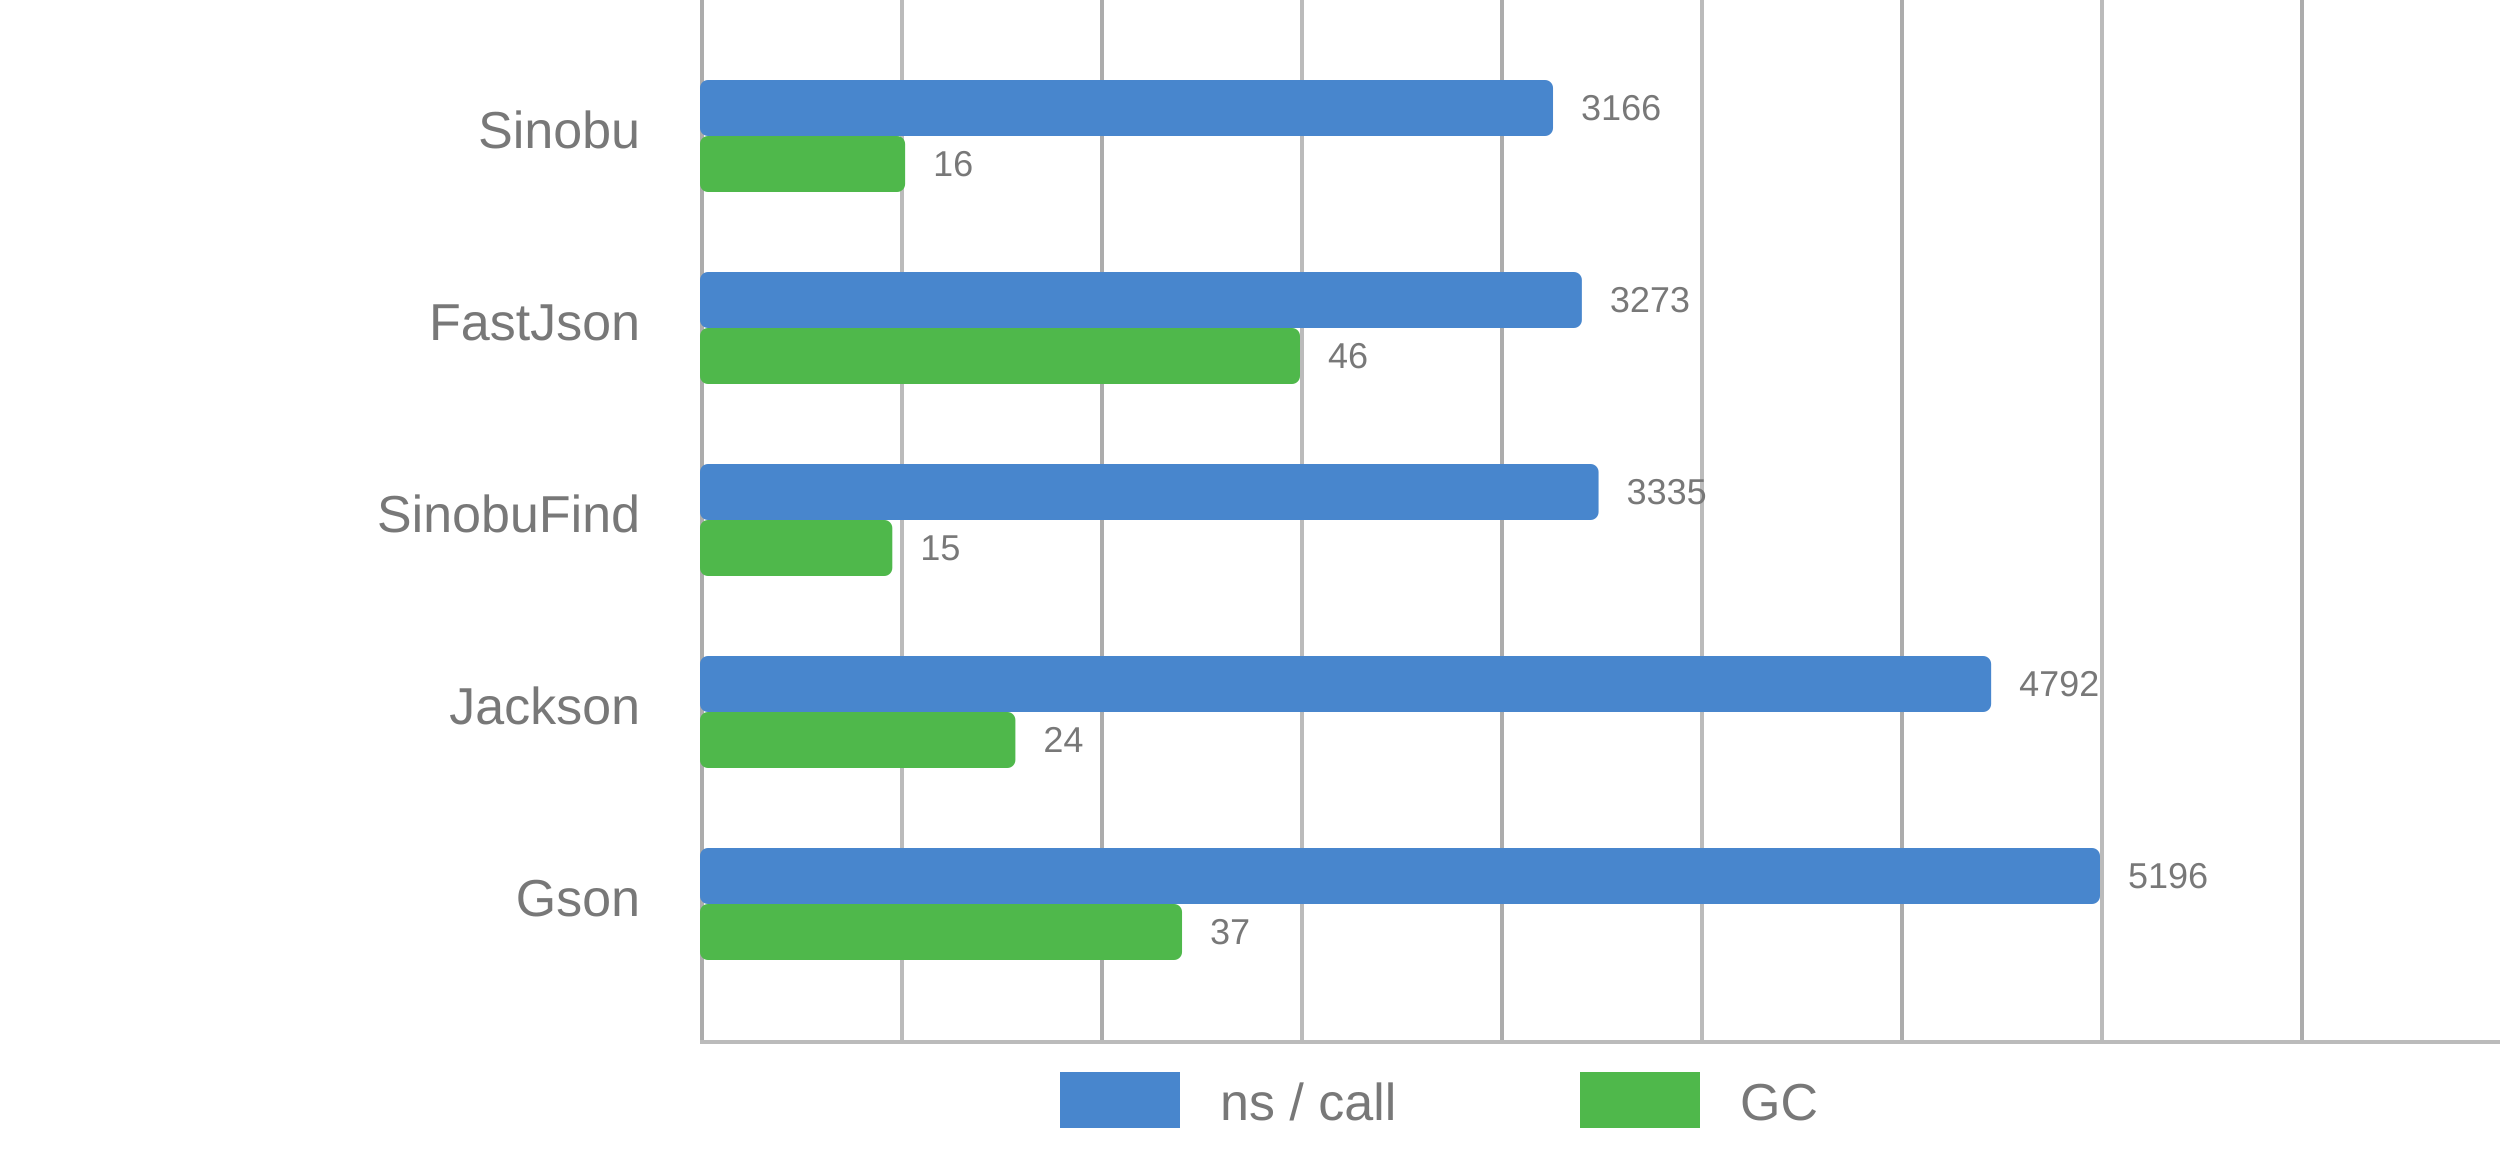
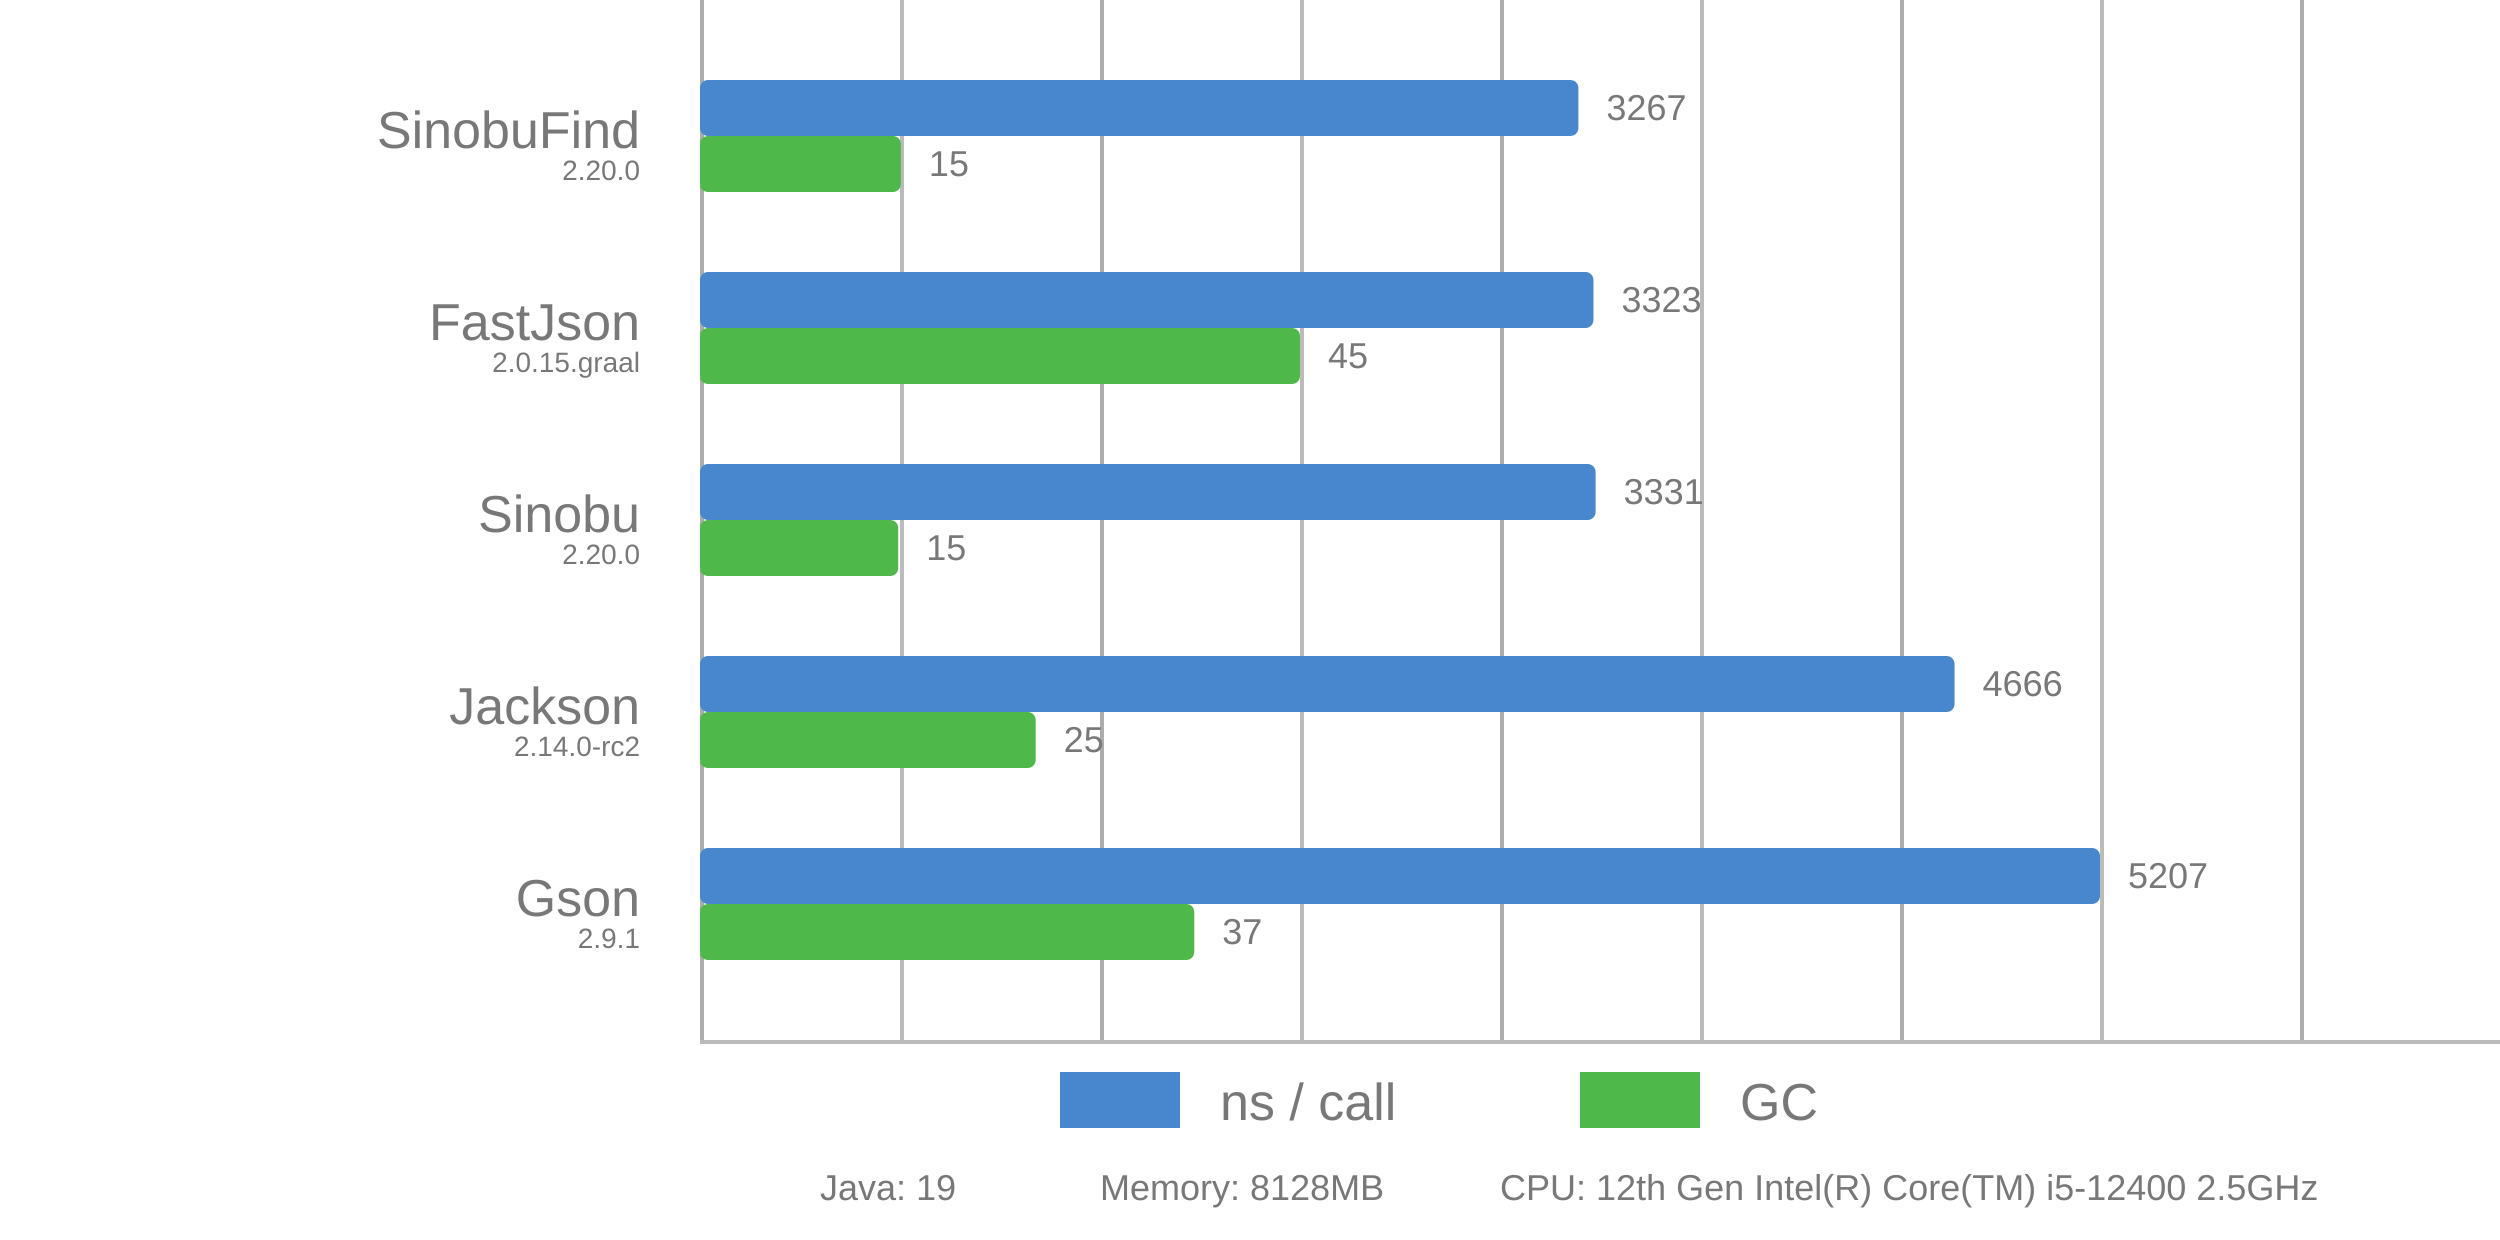
- <svg xmlns="http://www.w3.org/2000/svg" viewBox="0 0 625 290">
+ <svg xmlns="http://www.w3.org/2000/svg" viewBox="0 0 625 310">
  <style>
      text {
          font-family: Arial;
          font-size: 13px;
          fill: #787878;
      }

      .desc {
          font-size: 9px;
+       }
+ 
+       .ver {
+           font-size: 7px;
      }

      .vline {
          fill: #acacac;
          stroke: none;
          stroke-width: 0;
      }

      .subline {
          fill: #bbb;
          stroke: none;
          stroke-width: 0;
      }

      .call {
          fill: #4886CD;
          stroke-linejoin: round;
          height: 14px;
      }

      .gc {
          fill: #4FB84B;
          stroke-linejoin: round;
          height: 14px;
      }
  </style>
  <g>
    <rect x="175" y="0" width="1" height="260" class="vline" />
    <rect x="275" y="0" width="1" height="260" class="vline" />
    <rect x="375" y="0" width="1" height="260" class="vline" />
    <rect x="475" y="0" width="1" height="260" class="vline" />
    <rect x="575" y="0" width="1" height="260" class="vline" />
    <rect x="225" y="0" width="1" height="260" class="subline" />
    <rect x="325" y="0" width="1" height="260" class="subline" />
    <rect x="425" y="0" width="1" height="260" class="subline" />
    <rect x="525" y="0" width="1" height="260" class="subline" />
    <rect x="175" y="260" width="450" height="1" class="subline" />
    <rect x="265" y="268" width="30" class="call" />
    <text x="305" y="280">ns / call</text>
    <rect x="395" y="268" width="30" class="gc" />
    <text x="435" y="280">GC</text>
  </g>
-   <rect x="175" y="20" width="213.26" rx="2" ry="2" class="call" />
-   <rect x="175" y="34" width="51.282" rx="2" ry="2" class="gc" />
-   <text x="160" y="37" text-anchor="end">Sinobu</text>
-   <text x="395.26" y="30" class="desc">3166</text>
-   <text x="233.282" y="44" class="desc">16</text>
-   <rect x="175" y="68" width="220.468" rx="2" ry="2" class="call" />
+   <rect x="175" y="20" width="219.599" rx="2" ry="2" class="call" />
+   <rect x="175" y="34" width="50.22" rx="2" ry="2" class="gc" />
+   <text x="160" y="37" text-anchor="end">SinobuFind</text>
+   <text x="160" y="45" text-anchor="end" class="ver">2.20.0</text>
+   <text x="401.599" y="30" class="desc">3267</text>
+   <text x="232.22" y="44" class="desc">15</text>
+   <rect x="175" y="68" width="223.363" rx="2" ry="2" class="call" />
  <rect x="175" y="82" width="150" rx="2" ry="2" class="gc" />
  <text x="160" y="85" text-anchor="end">FastJson</text>
-   <text x="402.468" y="78" class="desc">3273</text>
-   <text x="332" y="92" class="desc">46</text>
-   <rect x="175" y="116" width="224.644" rx="2" ry="2" class="call" />
-   <rect x="175" y="130" width="48.077" rx="2" ry="2" class="gc" />
-   <text x="160" y="133" text-anchor="end">SinobuFind</text>
-   <text x="406.644" y="126" class="desc">3335</text>
-   <text x="230.077" y="140" class="desc">15</text>
-   <rect x="175" y="164" width="322.787" rx="2" ry="2" class="call" />
-   <rect x="175" y="178" width="78.846" rx="2" ry="2" class="gc" />
+   <text x="160" y="93" text-anchor="end" class="ver">2.0.15.graal</text>
+   <text x="405.363" y="78" class="desc">3323</text>
+   <text x="332" y="92" class="desc">45</text>
+   <rect x="175" y="116" width="223.901" rx="2" ry="2" class="call" />
+   <rect x="175" y="130" width="49.559" rx="2" ry="2" class="gc" />
+   <text x="160" y="133" text-anchor="end">Sinobu</text>
+   <text x="160" y="141" text-anchor="end" class="ver">2.20.0</text>
+   <text x="405.901" y="126" class="desc">3331</text>
+   <text x="231.559" y="140" class="desc">15</text>
+   <rect x="175" y="164" width="313.635" rx="2" ry="2" class="call" />
+   <rect x="175" y="178" width="83.921" rx="2" ry="2" class="gc" />
  <text x="160" y="181" text-anchor="end">Jackson</text>
-   <text x="504.787" y="174" class="desc">4792</text>
-   <text x="260.846" y="188" class="desc">24</text>
+   <text x="160" y="189" text-anchor="end" class="ver">2.14.0-rc2</text>
+   <text x="495.635" y="174" class="desc">4666</text>
+   <text x="265.921" y="188" class="desc">25</text>
  <rect x="175" y="212" width="350" rx="2" ry="2" class="call" />
-   <rect x="175" y="226" width="120.513" rx="2" ry="2" class="gc" />
+   <rect x="175" y="226" width="123.568" rx="2" ry="2" class="gc" />
  <text x="160" y="229" text-anchor="end">Gson</text>
-   <text x="532" y="222" class="desc">5196</text>
-   <text x="302.513" y="236" class="desc">37</text>
+   <text x="160" y="237" text-anchor="end" class="ver">2.9.1</text>
+   <text x="532" y="222" class="desc">5207</text>
+   <text x="305.568" y="236" class="desc">37</text>
  <text x="205" y="300" class="desc">Java: 19</text>
  <text x="275" y="300" class="desc">Memory: 8128MB</text>
  <text x="375" y="300" class="desc">CPU: 12th Gen Intel(R) Core(TM) i5-12400 2.5GHz</text>
</svg>
